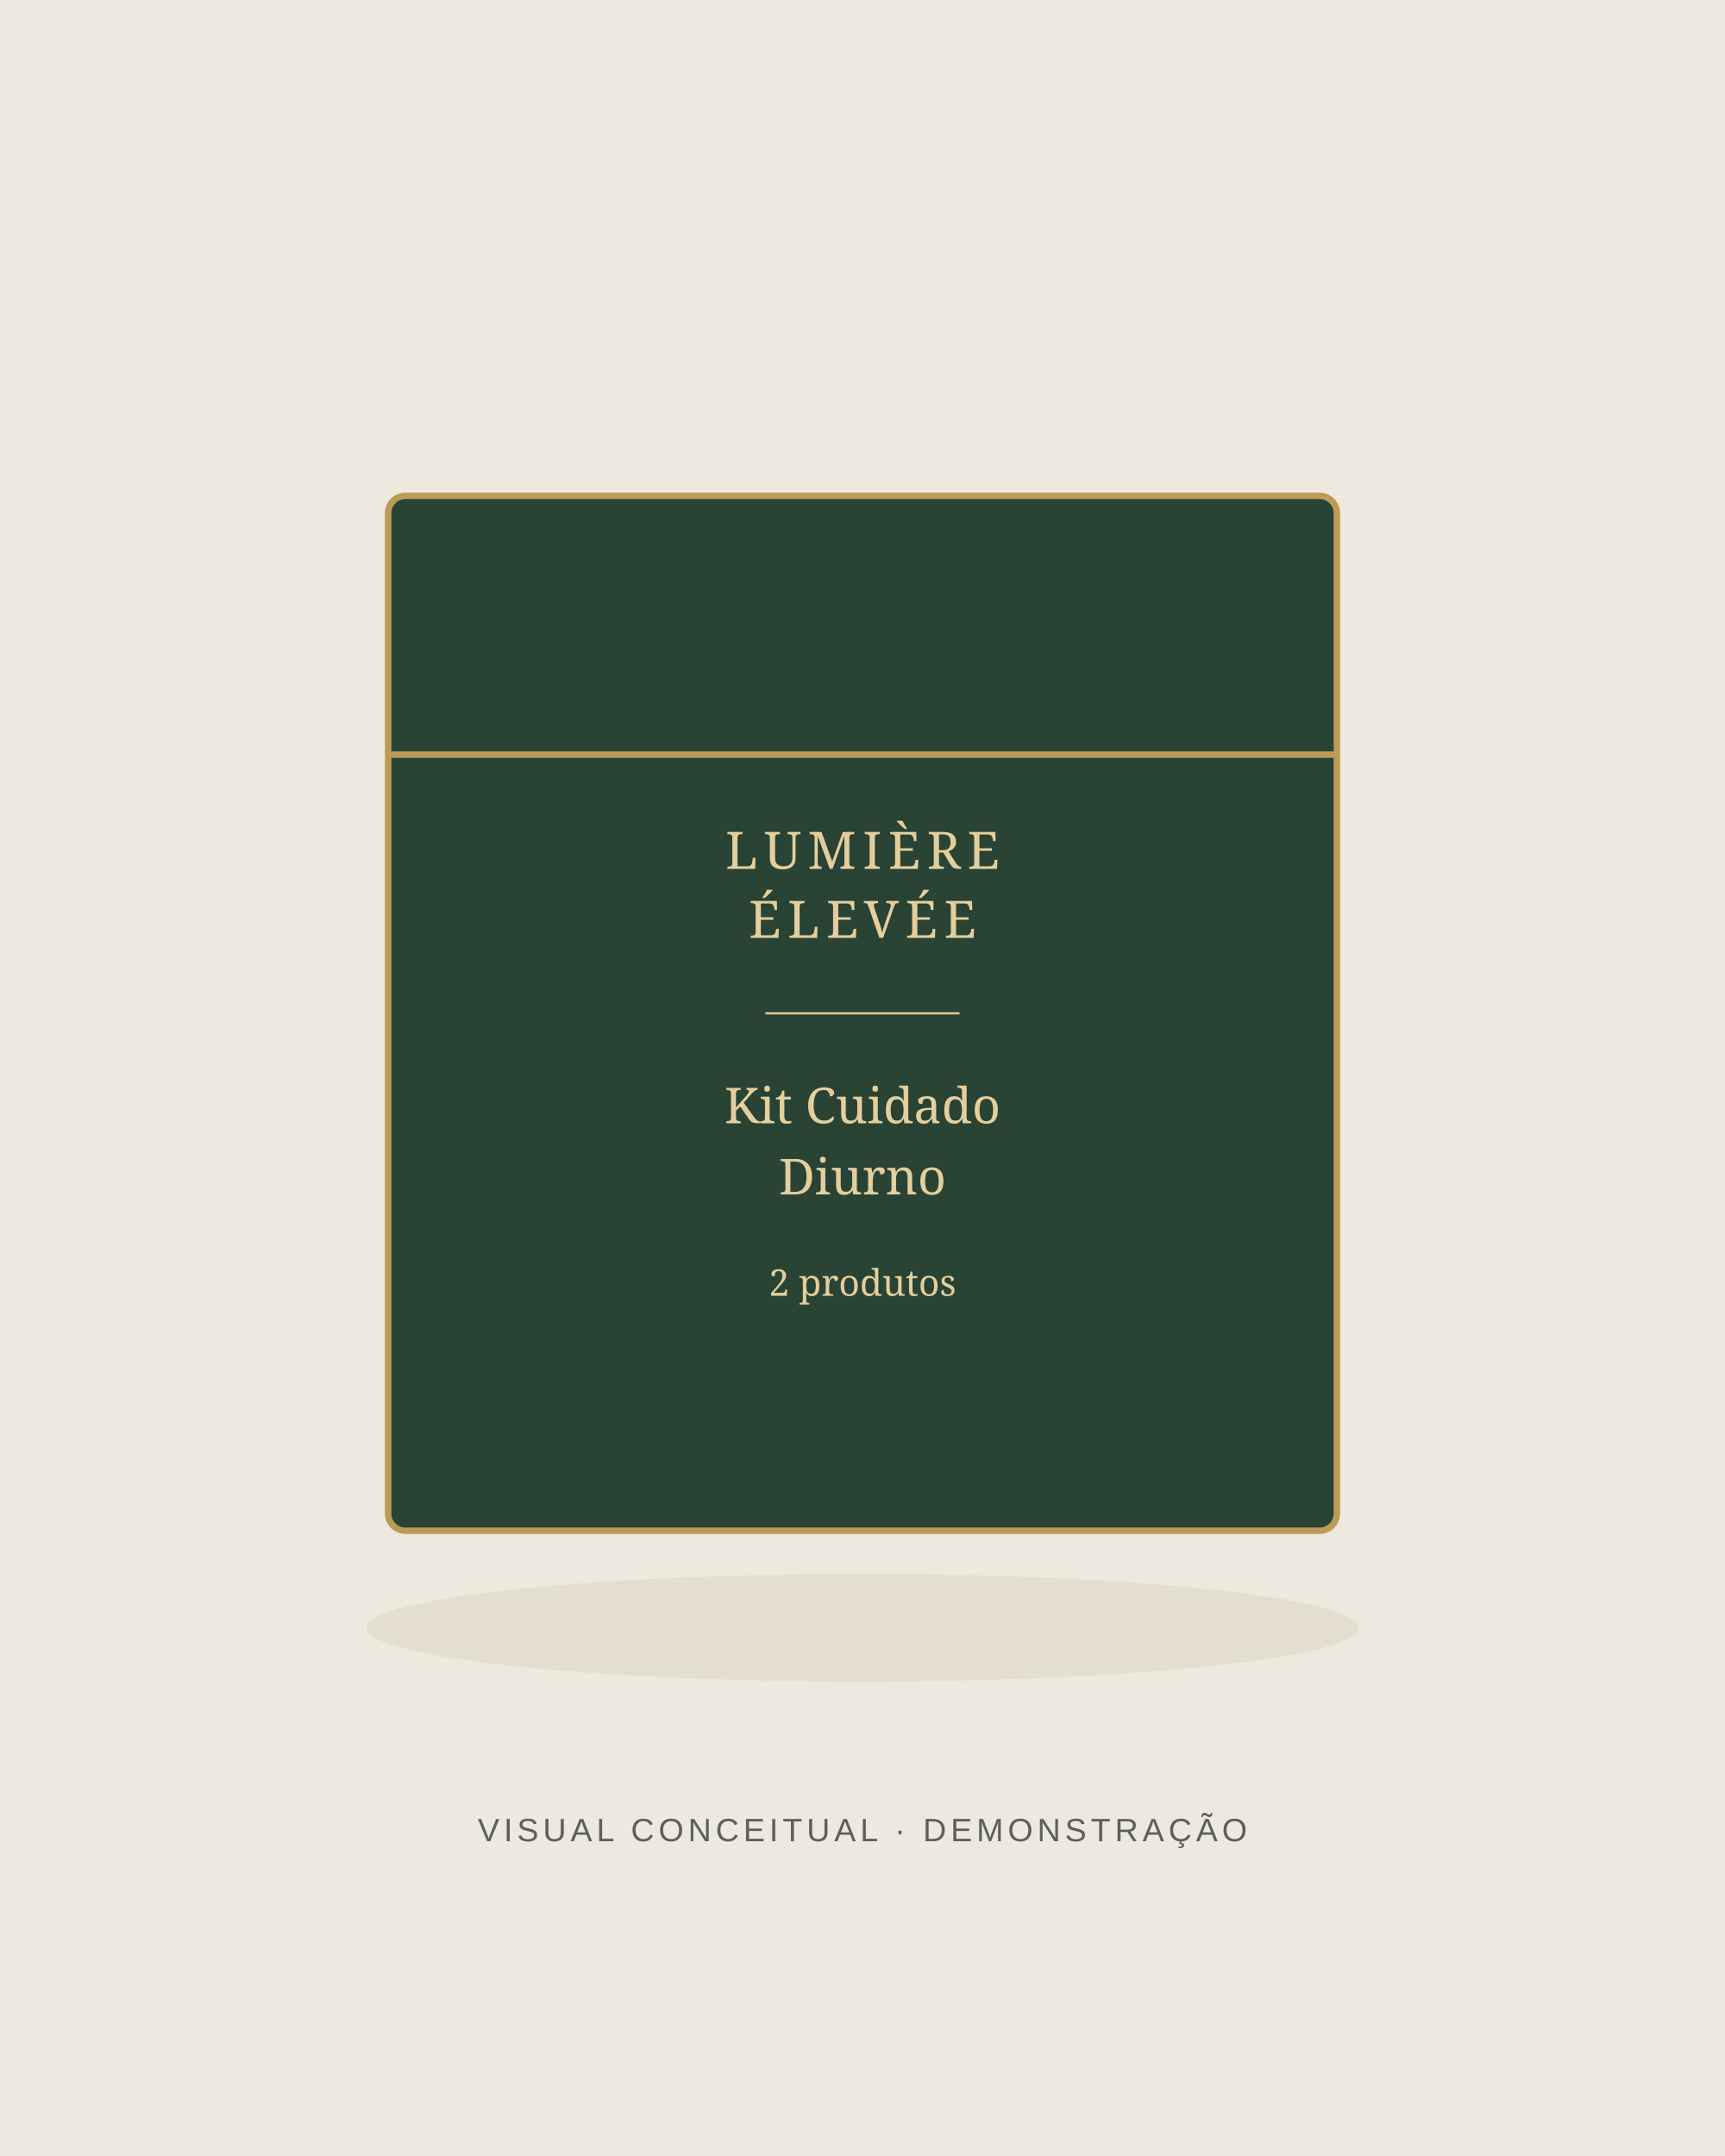
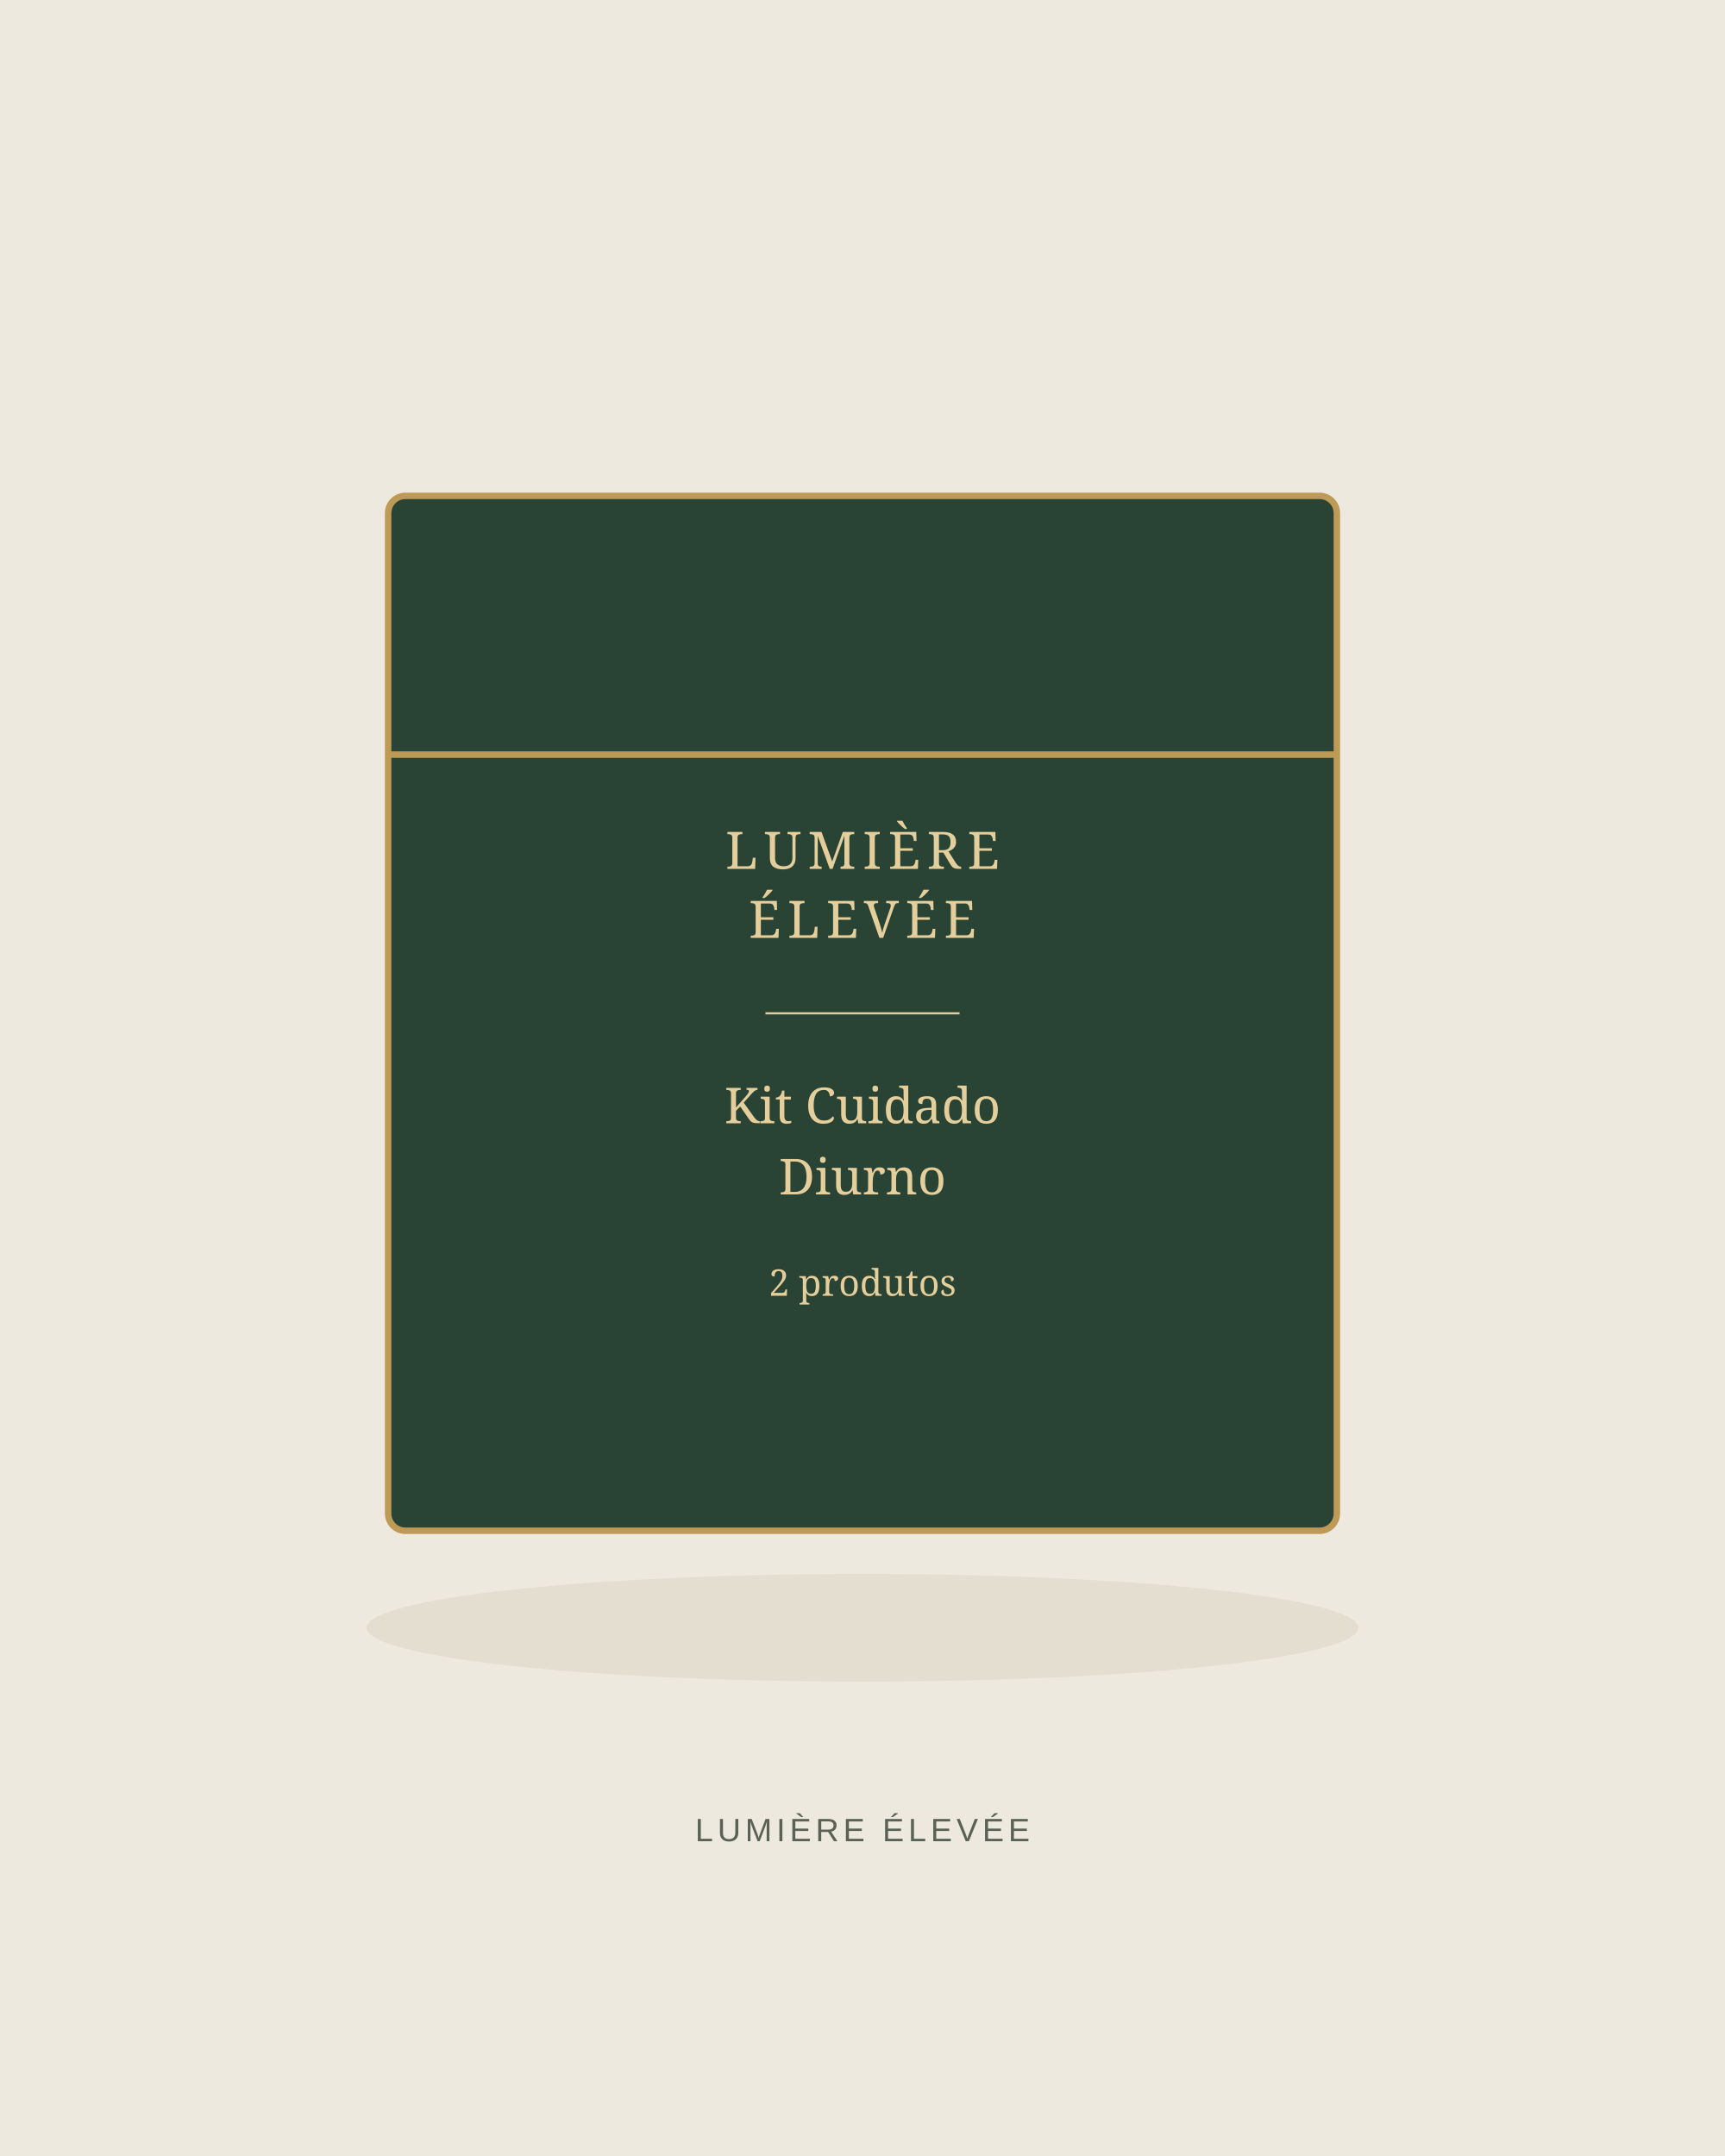
<svg xmlns="http://www.w3.org/2000/svg" width="800" height="1000" viewBox="0 0 800 1000">
  <rect width="800" height="1000" fill="#eee9df" />
  <ellipse cx="400" cy="755" rx="230" ry="25" fill="#bcb29c" opacity=".2" />
  <rect x="180" y="230" width="440" height="480" rx="8" fill="#294335" stroke="#bd9b57" stroke-width="3" />
  <path d="M180 350h440" stroke="#bd9b57" stroke-width="3" />
  <g fill="#e4cf9c" text-anchor="middle" font-family="Georgia,serif">
    <text x="400" y="403" font-size="24" letter-spacing="3">LUMIÈRE</text>
    <text x="400" y="435" font-size="24" letter-spacing="3">ÉLEVÉE</text>
    <path d="M355 470h90" stroke="#e4cf9c" />
    <text x="400" y="521" font-size="23">Kit Cuidado</text>
    <text x="400" y="554" font-size="23">Diurno</text>
    <text x="400" y="601" font-size="17">2 produtos</text>
  </g>
-   <text x="400" y="854" text-anchor="middle" font-family="Arial,sans-serif" font-size="15" fill="#5a6255" letter-spacing="2">VISUAL CONCEITUAL · DEMONSTRAÇÃO</text>
+   <text x="400" y="854" text-anchor="middle" font-family="Arial,sans-serif" font-size="15" fill="#5a6255" letter-spacing="2">LUMIÈRE ÉLEVÉE</text>
</svg>
